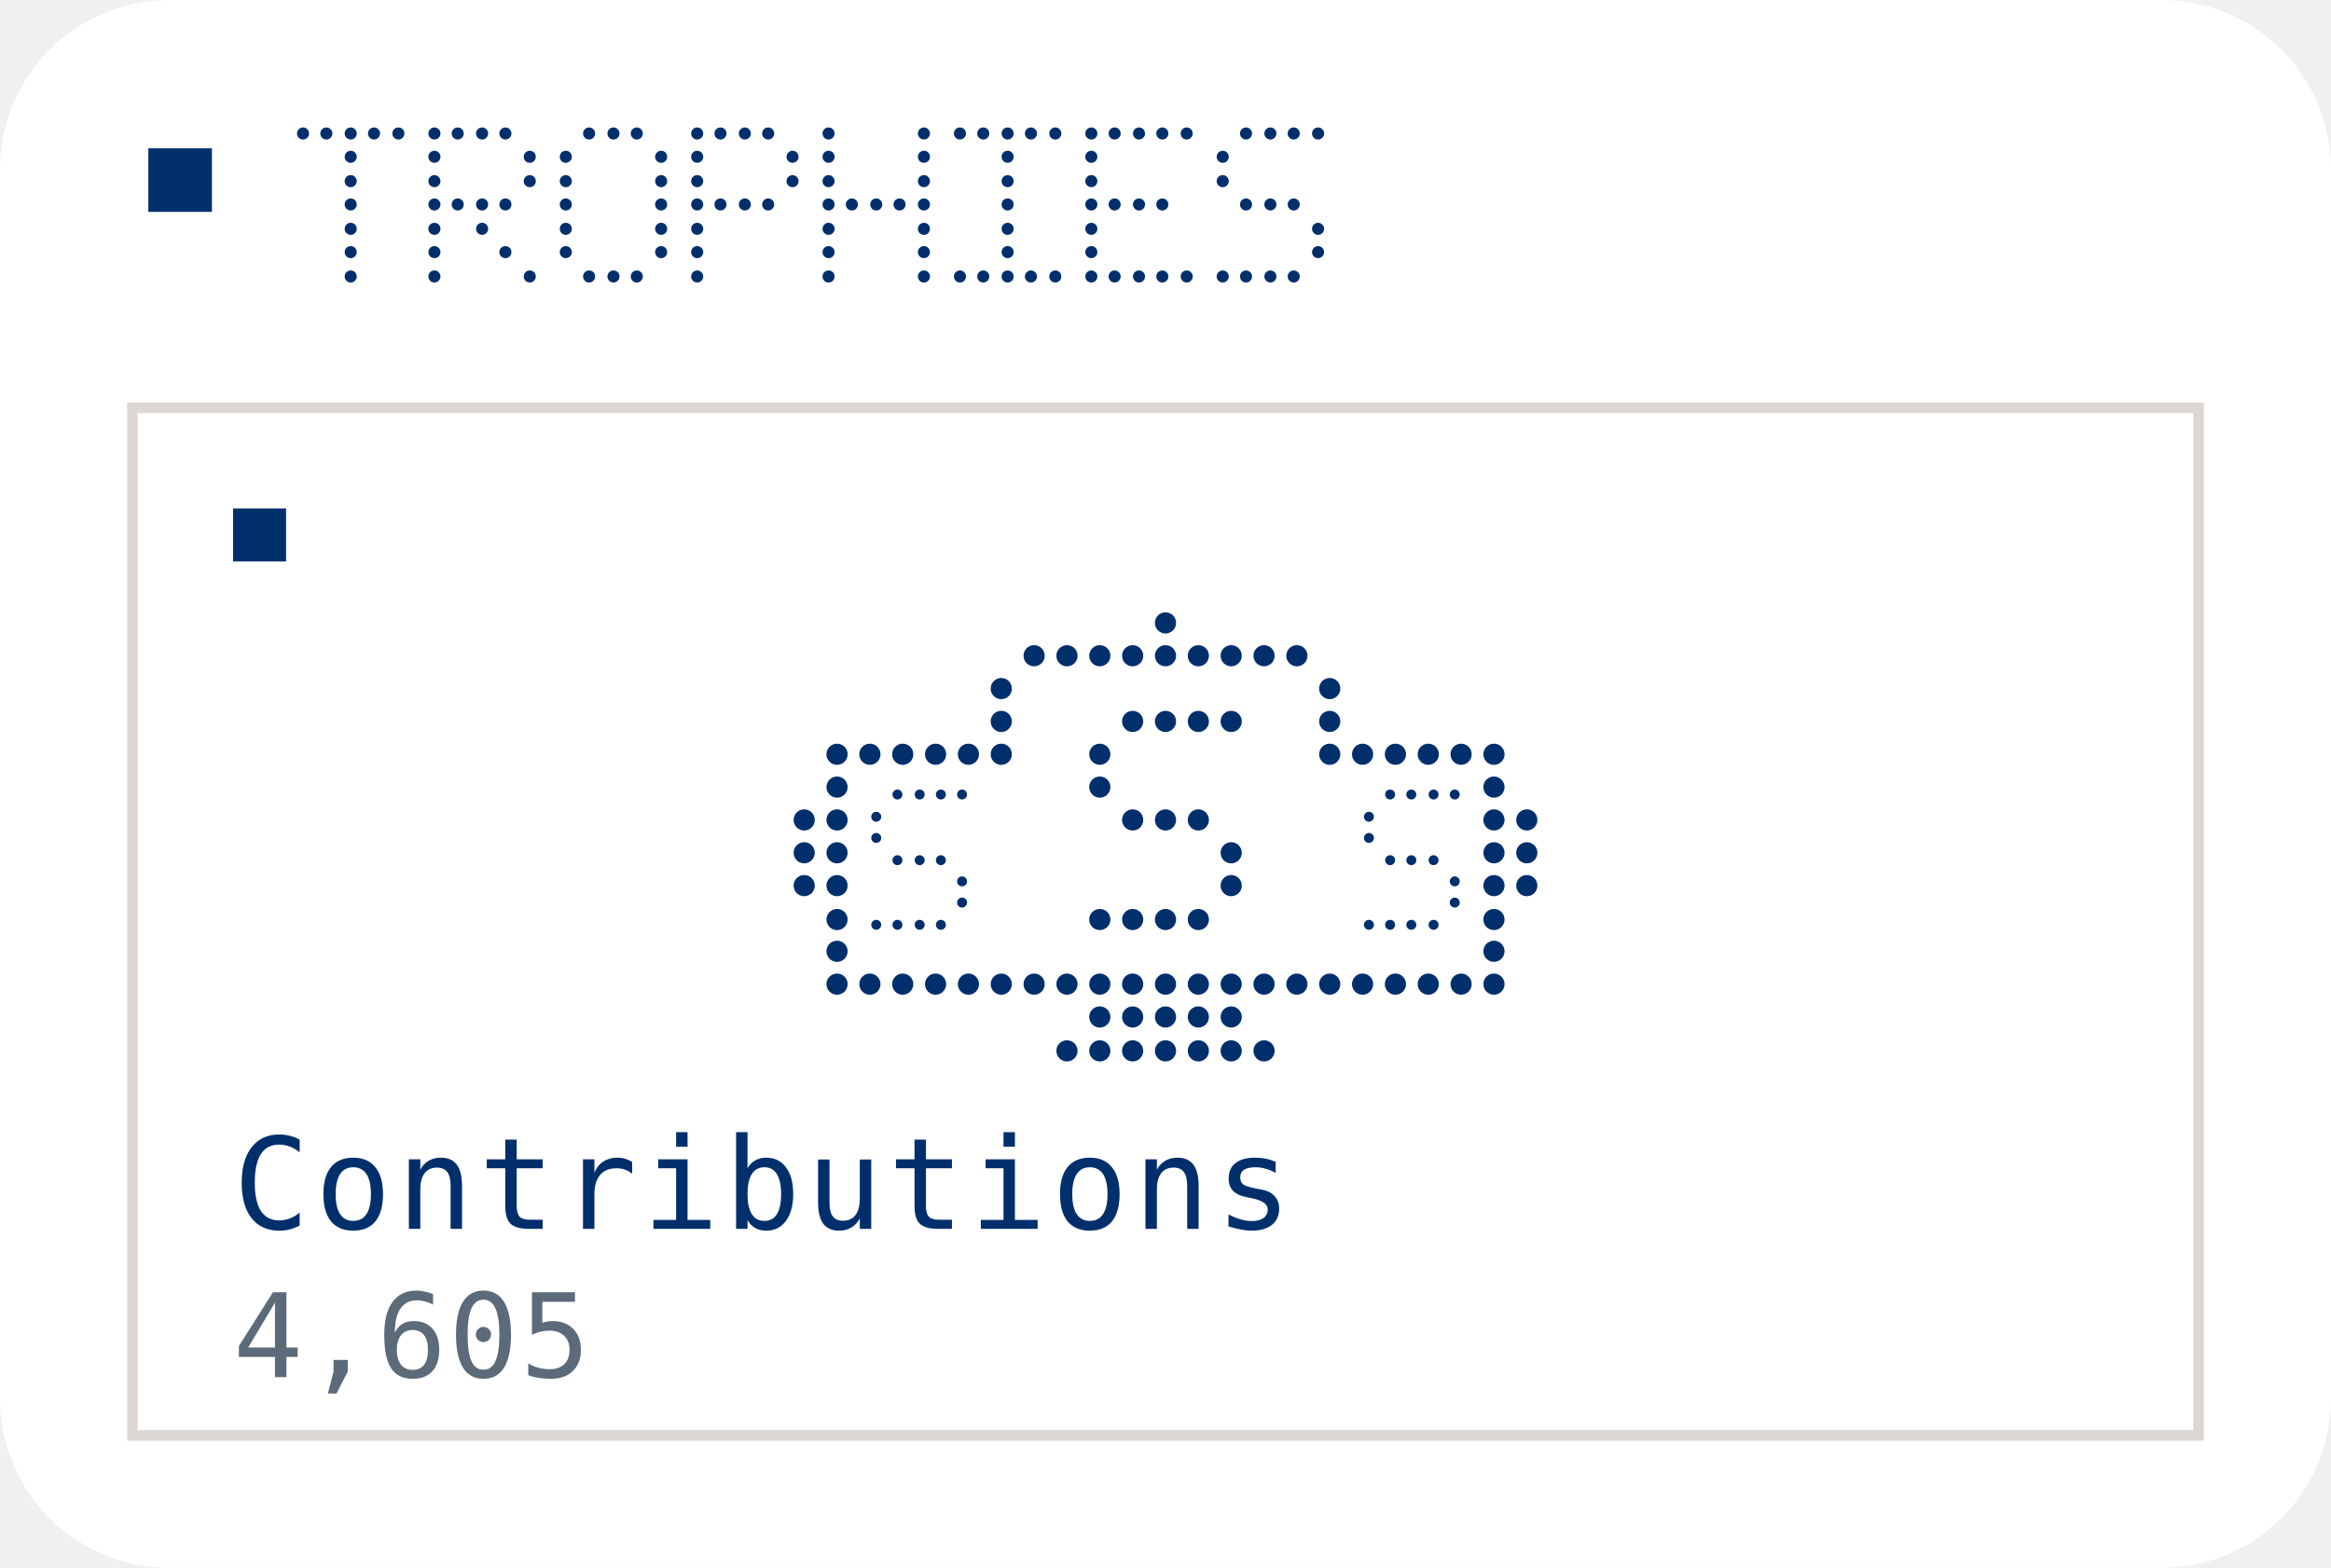
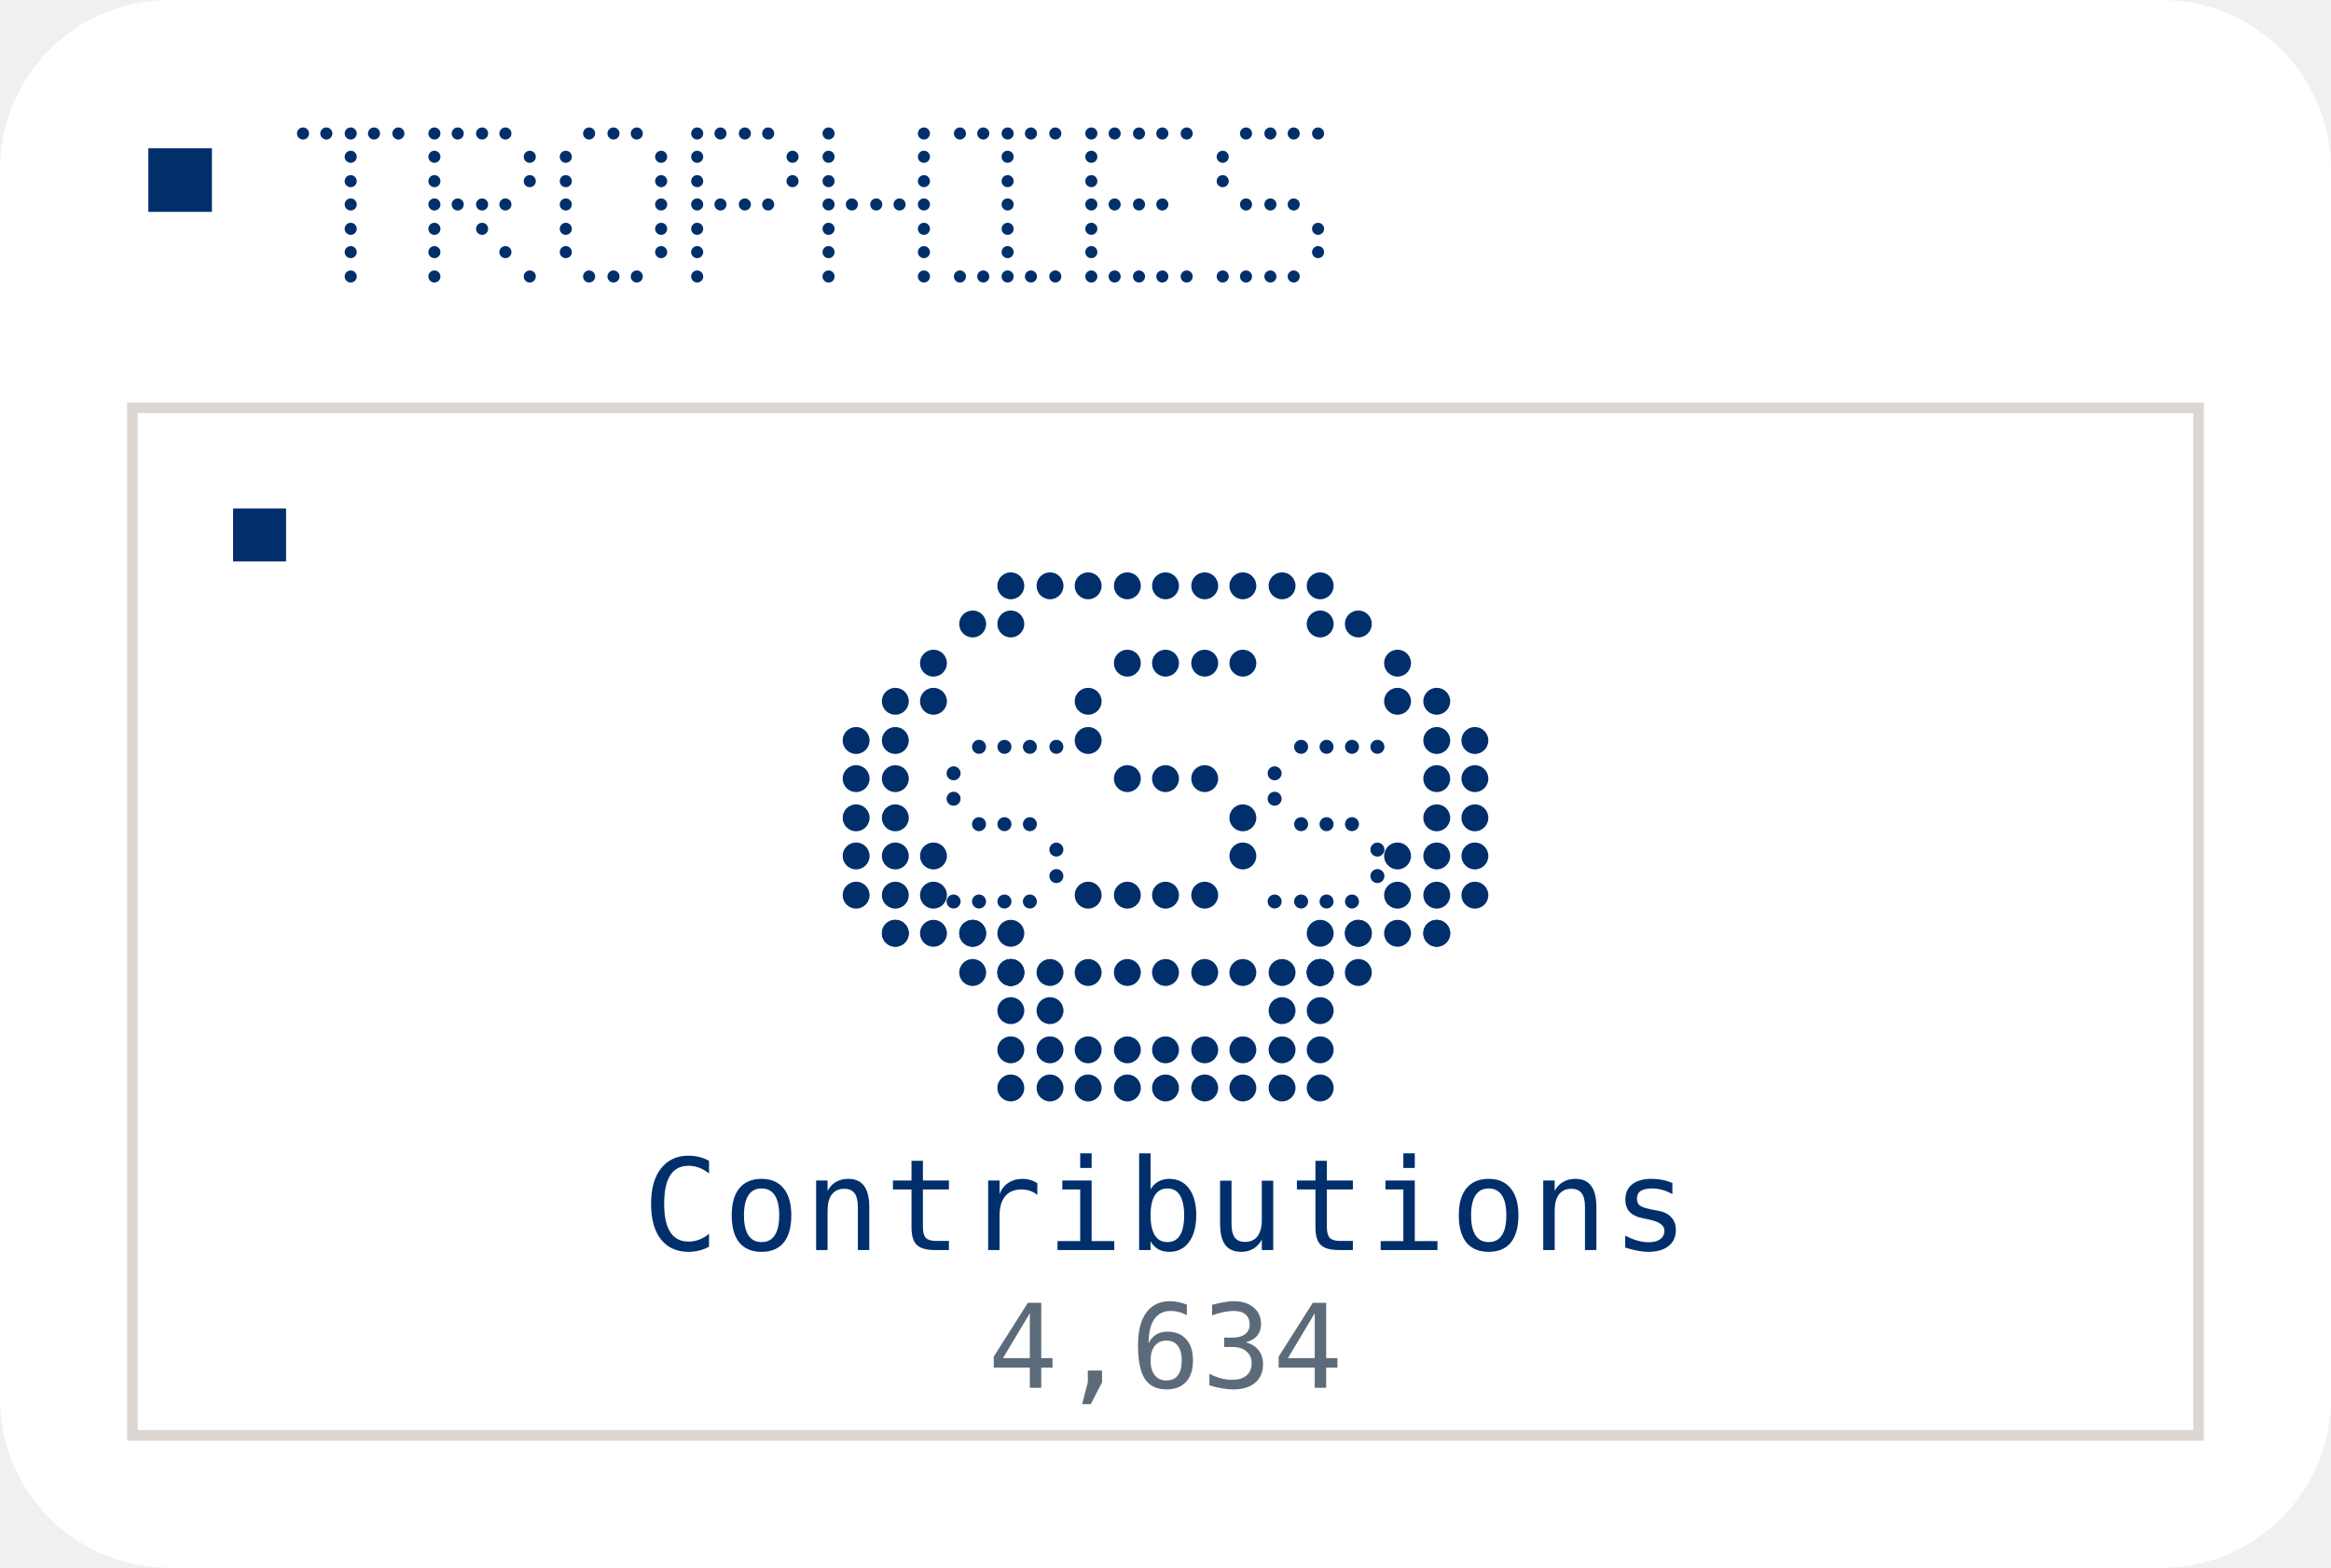
<svg xmlns="http://www.w3.org/2000/svg" width="220" height="148" viewBox="0 0 220 148" role="img">
  <rect width="220" height="148" rx="16" fill="#FFFFFF" />
  <rect x="14" y="14" width="6" height="6" fill="#002F6C" />
  <circle cx="28.6" cy="12.6" r="0.57" fill="#002F6C" />
  <circle cx="30.8" cy="12.6" r="0.57" fill="#002F6C" />
  <circle cx="33.1" cy="12.6" r="0.57" fill="#002F6C" />
  <circle cx="35.3" cy="12.6" r="0.57" fill="#002F6C" />
  <circle cx="37.6" cy="12.6" r="0.57" fill="#002F6C" />
  <circle cx="33.1" cy="14.8" r="0.57" fill="#002F6C" />
  <circle cx="33.1" cy="17.1" r="0.57" fill="#002F6C" />
  <circle cx="33.1" cy="19.3" r="0.57" fill="#002F6C" />
  <circle cx="33.1" cy="21.6" r="0.57" fill="#002F6C" />
  <circle cx="33.1" cy="23.8" r="0.57" fill="#002F6C" />
  <circle cx="33.1" cy="26.1" r="0.57" fill="#002F6C" />
  <circle cx="41.0" cy="12.6" r="0.57" fill="#002F6C" />
  <circle cx="43.2" cy="12.6" r="0.57" fill="#002F6C" />
  <circle cx="45.5" cy="12.6" r="0.57" fill="#002F6C" />
  <circle cx="47.7" cy="12.6" r="0.57" fill="#002F6C" />
  <circle cx="41.0" cy="14.8" r="0.57" fill="#002F6C" />
  <circle cx="50.0" cy="14.8" r="0.57" fill="#002F6C" />
  <circle cx="41.0" cy="17.1" r="0.57" fill="#002F6C" />
  <circle cx="50.0" cy="17.1" r="0.57" fill="#002F6C" />
  <circle cx="41.0" cy="19.3" r="0.57" fill="#002F6C" />
  <circle cx="43.2" cy="19.3" r="0.57" fill="#002F6C" />
  <circle cx="45.5" cy="19.3" r="0.57" fill="#002F6C" />
  <circle cx="47.7" cy="19.3" r="0.57" fill="#002F6C" />
  <circle cx="41.0" cy="21.6" r="0.57" fill="#002F6C" />
  <circle cx="45.5" cy="21.6" r="0.57" fill="#002F6C" />
  <circle cx="41.0" cy="23.8" r="0.57" fill="#002F6C" />
  <circle cx="47.7" cy="23.8" r="0.57" fill="#002F6C" />
  <circle cx="41.0" cy="26.1" r="0.57" fill="#002F6C" />
  <circle cx="50.0" cy="26.1" r="0.57" fill="#002F6C" />
  <circle cx="55.6" cy="12.6" r="0.57" fill="#002F6C" />
  <circle cx="57.9" cy="12.6" r="0.57" fill="#002F6C" />
  <circle cx="60.1" cy="12.6" r="0.57" fill="#002F6C" />
  <circle cx="53.4" cy="14.8" r="0.57" fill="#002F6C" />
  <circle cx="62.4" cy="14.8" r="0.57" fill="#002F6C" />
  <circle cx="53.4" cy="17.1" r="0.57" fill="#002F6C" />
  <circle cx="62.4" cy="17.1" r="0.57" fill="#002F6C" />
  <circle cx="53.4" cy="19.3" r="0.57" fill="#002F6C" />
  <circle cx="62.4" cy="19.3" r="0.57" fill="#002F6C" />
  <circle cx="53.4" cy="21.6" r="0.57" fill="#002F6C" />
  <circle cx="62.4" cy="21.6" r="0.57" fill="#002F6C" />
  <circle cx="53.4" cy="23.8" r="0.57" fill="#002F6C" />
  <circle cx="62.4" cy="23.8" r="0.57" fill="#002F6C" />
  <circle cx="55.6" cy="26.1" r="0.57" fill="#002F6C" />
  <circle cx="57.9" cy="26.1" r="0.57" fill="#002F6C" />
  <circle cx="60.1" cy="26.1" r="0.57" fill="#002F6C" />
  <circle cx="65.8" cy="12.6" r="0.57" fill="#002F6C" />
  <circle cx="68.0" cy="12.6" r="0.57" fill="#002F6C" />
  <circle cx="70.3" cy="12.6" r="0.57" fill="#002F6C" />
  <circle cx="72.5" cy="12.6" r="0.57" fill="#002F6C" />
  <circle cx="65.8" cy="14.8" r="0.57" fill="#002F6C" />
  <circle cx="74.8" cy="14.8" r="0.57" fill="#002F6C" />
  <circle cx="65.8" cy="17.1" r="0.57" fill="#002F6C" />
  <circle cx="74.8" cy="17.1" r="0.57" fill="#002F6C" />
  <circle cx="65.8" cy="19.3" r="0.57" fill="#002F6C" />
  <circle cx="68.0" cy="19.3" r="0.57" fill="#002F6C" />
  <circle cx="70.3" cy="19.3" r="0.57" fill="#002F6C" />
  <circle cx="72.5" cy="19.3" r="0.57" fill="#002F6C" />
  <circle cx="65.8" cy="21.6" r="0.57" fill="#002F6C" />
  <circle cx="65.8" cy="23.8" r="0.57" fill="#002F6C" />
  <circle cx="65.8" cy="26.1" r="0.57" fill="#002F6C" />
  <circle cx="78.2" cy="12.6" r="0.57" fill="#002F6C" />
  <circle cx="87.2" cy="12.6" r="0.57" fill="#002F6C" />
  <circle cx="78.2" cy="14.8" r="0.57" fill="#002F6C" />
  <circle cx="87.2" cy="14.8" r="0.57" fill="#002F6C" />
  <circle cx="78.2" cy="17.1" r="0.57" fill="#002F6C" />
  <circle cx="87.2" cy="17.1" r="0.57" fill="#002F6C" />
  <circle cx="78.2" cy="19.3" r="0.57" fill="#002F6C" />
  <circle cx="80.4" cy="19.3" r="0.57" fill="#002F6C" />
  <circle cx="82.7" cy="19.3" r="0.57" fill="#002F6C" />
  <circle cx="84.9" cy="19.3" r="0.57" fill="#002F6C" />
  <circle cx="87.2" cy="19.3" r="0.57" fill="#002F6C" />
  <circle cx="78.2" cy="21.6" r="0.57" fill="#002F6C" />
  <circle cx="87.2" cy="21.6" r="0.57" fill="#002F6C" />
  <circle cx="78.2" cy="23.8" r="0.57" fill="#002F6C" />
  <circle cx="87.2" cy="23.8" r="0.57" fill="#002F6C" />
  <circle cx="78.2" cy="26.1" r="0.57" fill="#002F6C" />
  <circle cx="87.2" cy="26.1" r="0.57" fill="#002F6C" />
  <circle cx="90.6" cy="12.6" r="0.57" fill="#002F6C" />
  <circle cx="92.8" cy="12.6" r="0.57" fill="#002F6C" />
  <circle cx="95.1" cy="12.6" r="0.57" fill="#002F6C" />
  <circle cx="97.3" cy="12.6" r="0.57" fill="#002F6C" />
  <circle cx="99.6" cy="12.6" r="0.57" fill="#002F6C" />
  <circle cx="95.1" cy="14.8" r="0.57" fill="#002F6C" />
  <circle cx="95.1" cy="17.1" r="0.57" fill="#002F6C" />
  <circle cx="95.1" cy="19.3" r="0.57" fill="#002F6C" />
  <circle cx="95.1" cy="21.6" r="0.57" fill="#002F6C" />
  <circle cx="95.1" cy="23.8" r="0.57" fill="#002F6C" />
  <circle cx="90.6" cy="26.1" r="0.57" fill="#002F6C" />
  <circle cx="92.8" cy="26.1" r="0.57" fill="#002F6C" />
  <circle cx="95.1" cy="26.1" r="0.57" fill="#002F6C" />
  <circle cx="97.3" cy="26.1" r="0.57" fill="#002F6C" />
  <circle cx="99.6" cy="26.1" r="0.57" fill="#002F6C" />
  <circle cx="103.0" cy="12.6" r="0.57" fill="#002F6C" />
  <circle cx="105.2" cy="12.6" r="0.57" fill="#002F6C" />
  <circle cx="107.5" cy="12.6" r="0.57" fill="#002F6C" />
  <circle cx="109.7" cy="12.6" r="0.57" fill="#002F6C" />
  <circle cx="112.0" cy="12.6" r="0.57" fill="#002F6C" />
  <circle cx="103.0" cy="14.8" r="0.57" fill="#002F6C" />
  <circle cx="103.0" cy="17.1" r="0.57" fill="#002F6C" />
  <circle cx="103.0" cy="19.3" r="0.57" fill="#002F6C" />
  <circle cx="105.2" cy="19.3" r="0.57" fill="#002F6C" />
  <circle cx="107.5" cy="19.3" r="0.57" fill="#002F6C" />
  <circle cx="109.7" cy="19.3" r="0.57" fill="#002F6C" />
  <circle cx="103.0" cy="21.6" r="0.57" fill="#002F6C" />
  <circle cx="103.0" cy="23.8" r="0.57" fill="#002F6C" />
  <circle cx="103.0" cy="26.1" r="0.57" fill="#002F6C" />
  <circle cx="105.2" cy="26.1" r="0.57" fill="#002F6C" />
  <circle cx="107.5" cy="26.1" r="0.57" fill="#002F6C" />
  <circle cx="109.7" cy="26.1" r="0.57" fill="#002F6C" />
  <circle cx="112.0" cy="26.1" r="0.57" fill="#002F6C" />
  <circle cx="117.6" cy="12.6" r="0.57" fill="#002F6C" />
  <circle cx="119.9" cy="12.6" r="0.57" fill="#002F6C" />
  <circle cx="122.1" cy="12.6" r="0.57" fill="#002F6C" />
  <circle cx="124.4" cy="12.6" r="0.57" fill="#002F6C" />
  <circle cx="115.4" cy="14.8" r="0.57" fill="#002F6C" />
  <circle cx="115.4" cy="17.1" r="0.57" fill="#002F6C" />
  <circle cx="117.6" cy="19.3" r="0.57" fill="#002F6C" />
  <circle cx="119.9" cy="19.3" r="0.57" fill="#002F6C" />
  <circle cx="122.1" cy="19.3" r="0.57" fill="#002F6C" />
  <circle cx="124.4" cy="21.6" r="0.57" fill="#002F6C" />
  <circle cx="124.4" cy="23.8" r="0.57" fill="#002F6C" />
  <circle cx="115.4" cy="26.1" r="0.57" fill="#002F6C" />
  <circle cx="117.6" cy="26.1" r="0.57" fill="#002F6C" />
  <circle cx="119.9" cy="26.1" r="0.57" fill="#002F6C" />
  <circle cx="122.1" cy="26.1" r="0.57" fill="#002F6C" />
  <rect x="12.5" y="38.5" width="195.0" height="97.0" fill="none" stroke="#DCD7D2" />
  <rect x="22.0" y="48.0" width="5" height="5" fill="#002F6C" />
-   <circle cx="110.0" cy="58.8" r="1.00" fill="#002F6C" />
-   <circle cx="97.6" cy="61.9" r="1.00" fill="#002F6C" />
-   <circle cx="100.7" cy="61.9" r="1.00" fill="#002F6C" />
-   <circle cx="103.8" cy="61.9" r="1.00" fill="#002F6C" />
-   <circle cx="106.9" cy="61.9" r="1.00" fill="#002F6C" />
-   <circle cx="110.0" cy="61.9" r="1.00" fill="#002F6C" />
-   <circle cx="113.1" cy="61.9" r="1.00" fill="#002F6C" />
-   <circle cx="116.2" cy="61.9" r="1.00" fill="#002F6C" />
-   <circle cx="119.3" cy="61.9" r="1.00" fill="#002F6C" />
-   <circle cx="122.4" cy="61.9" r="1.00" fill="#002F6C" />
-   <circle cx="94.5" cy="65.0" r="1.00" fill="#002F6C" />
-   <circle cx="125.5" cy="65.0" r="1.00" fill="#002F6C" />
-   <circle cx="94.5" cy="68.1" r="1.00" fill="#002F6C" />
-   <circle cx="125.5" cy="68.1" r="1.00" fill="#002F6C" />
-   <circle cx="94.5" cy="71.2" r="1.00" fill="#002F6C" />
-   <circle cx="125.5" cy="71.2" r="1.00" fill="#002F6C" />
-   <circle cx="82.1" cy="71.2" r="1.00" fill="#002F6C" />
-   <circle cx="85.2" cy="71.2" r="1.00" fill="#002F6C" />
-   <circle cx="88.3" cy="71.2" r="1.00" fill="#002F6C" />
-   <circle cx="91.4" cy="71.2" r="1.00" fill="#002F6C" />
-   <circle cx="79.0" cy="71.2" r="1.00" fill="#002F6C" />
-   <circle cx="128.6" cy="71.2" r="1.00" fill="#002F6C" />
-   <circle cx="131.7" cy="71.2" r="1.00" fill="#002F6C" />
-   <circle cx="134.8" cy="71.2" r="1.00" fill="#002F6C" />
-   <circle cx="137.9" cy="71.2" r="1.00" fill="#002F6C" />
-   <circle cx="141.0" cy="71.2" r="1.00" fill="#002F6C" />
-   <circle cx="79.0" cy="74.3" r="1.00" fill="#002F6C" />
-   <circle cx="141.0" cy="74.3" r="1.00" fill="#002F6C" />
-   <circle cx="79.0" cy="77.4" r="1.00" fill="#002F6C" />
-   <circle cx="141.0" cy="77.4" r="1.00" fill="#002F6C" />
-   <circle cx="79.0" cy="80.5" r="1.00" fill="#002F6C" />
-   <circle cx="141.0" cy="80.5" r="1.00" fill="#002F6C" />
-   <circle cx="79.0" cy="83.6" r="1.00" fill="#002F6C" />
-   <circle cx="141.0" cy="83.6" r="1.00" fill="#002F6C" />
-   <circle cx="79.0" cy="86.8" r="1.00" fill="#002F6C" />
-   <circle cx="141.0" cy="86.8" r="1.00" fill="#002F6C" />
-   <circle cx="79.0" cy="89.8" r="1.00" fill="#002F6C" />
-   <circle cx="141.0" cy="89.8" r="1.00" fill="#002F6C" />
-   <circle cx="75.9" cy="77.4" r="1.00" fill="#002F6C" />
-   <circle cx="75.9" cy="80.5" r="1.00" fill="#002F6C" />
-   <circle cx="75.9" cy="83.6" r="1.00" fill="#002F6C" />
-   <circle cx="144.1" cy="77.4" r="1.00" fill="#002F6C" />
-   <circle cx="144.1" cy="80.5" r="1.00" fill="#002F6C" />
-   <circle cx="144.1" cy="83.6" r="1.00" fill="#002F6C" />
-   <circle cx="79.0" cy="92.9" r="1.00" fill="#002F6C" />
-   <circle cx="82.1" cy="92.9" r="1.00" fill="#002F6C" />
-   <circle cx="85.2" cy="92.9" r="1.00" fill="#002F6C" />
-   <circle cx="88.3" cy="92.9" r="1.00" fill="#002F6C" />
-   <circle cx="91.4" cy="92.9" r="1.00" fill="#002F6C" />
-   <circle cx="94.5" cy="92.9" r="1.00" fill="#002F6C" />
-   <circle cx="97.6" cy="92.9" r="1.00" fill="#002F6C" />
-   <circle cx="100.7" cy="92.9" r="1.00" fill="#002F6C" />
-   <circle cx="103.8" cy="92.9" r="1.00" fill="#002F6C" />
-   <circle cx="106.9" cy="92.9" r="1.00" fill="#002F6C" />
-   <circle cx="110.0" cy="92.9" r="1.00" fill="#002F6C" />
-   <circle cx="113.1" cy="92.9" r="1.00" fill="#002F6C" />
-   <circle cx="116.2" cy="92.9" r="1.00" fill="#002F6C" />
-   <circle cx="119.3" cy="92.9" r="1.00" fill="#002F6C" />
-   <circle cx="122.4" cy="92.9" r="1.00" fill="#002F6C" />
-   <circle cx="125.5" cy="92.9" r="1.00" fill="#002F6C" />
-   <circle cx="128.6" cy="92.9" r="1.00" fill="#002F6C" />
-   <circle cx="131.7" cy="92.9" r="1.00" fill="#002F6C" />
-   <circle cx="134.8" cy="92.9" r="1.00" fill="#002F6C" />
-   <circle cx="137.9" cy="92.9" r="1.00" fill="#002F6C" />
-   <circle cx="141.0" cy="92.9" r="1.00" fill="#002F6C" />
-   <circle cx="103.8" cy="96.0" r="1.00" fill="#002F6C" />
-   <circle cx="106.9" cy="96.0" r="1.00" fill="#002F6C" />
-   <circle cx="110.0" cy="96.0" r="1.00" fill="#002F6C" />
-   <circle cx="113.1" cy="96.0" r="1.00" fill="#002F6C" />
-   <circle cx="116.2" cy="96.0" r="1.00" fill="#002F6C" />
-   <circle cx="100.7" cy="99.2" r="1.00" fill="#002F6C" />
-   <circle cx="103.8" cy="99.2" r="1.00" fill="#002F6C" />
-   <circle cx="106.9" cy="99.2" r="1.00" fill="#002F6C" />
-   <circle cx="110.0" cy="99.2" r="1.00" fill="#002F6C" />
-   <circle cx="113.1" cy="99.2" r="1.00" fill="#002F6C" />
-   <circle cx="116.2" cy="99.2" r="1.00" fill="#002F6C" />
-   <circle cx="119.3" cy="99.2" r="1.00" fill="#002F6C" />
-   <circle cx="106.9" cy="68.1" r="1.00" fill="#002F6C" />
-   <circle cx="110.0" cy="68.1" r="1.00" fill="#002F6C" />
-   <circle cx="113.1" cy="68.1" r="1.00" fill="#002F6C" />
-   <circle cx="116.2" cy="68.1" r="1.00" fill="#002F6C" />
-   <circle cx="103.8" cy="71.2" r="1.00" fill="#002F6C" />
-   <circle cx="103.8" cy="74.3" r="1.00" fill="#002F6C" />
-   <circle cx="106.9" cy="77.4" r="1.00" fill="#002F6C" />
-   <circle cx="110.0" cy="77.4" r="1.00" fill="#002F6C" />
-   <circle cx="113.1" cy="77.4" r="1.00" fill="#002F6C" />
-   <circle cx="116.2" cy="80.5" r="1.00" fill="#002F6C" />
-   <circle cx="116.2" cy="83.6" r="1.00" fill="#002F6C" />
-   <circle cx="103.8" cy="86.8" r="1.00" fill="#002F6C" />
-   <circle cx="106.9" cy="86.8" r="1.00" fill="#002F6C" />
-   <circle cx="110.0" cy="86.8" r="1.00" fill="#002F6C" />
-   <circle cx="113.1" cy="86.8" r="1.00" fill="#002F6C" />
-   <circle cx="84.7" cy="75.0" r="0.47" fill="#002F6C" />
-   <circle cx="86.8" cy="75.0" r="0.47" fill="#002F6C" />
-   <circle cx="88.8" cy="75.0" r="0.47" fill="#002F6C" />
-   <circle cx="90.8" cy="75.0" r="0.47" fill="#002F6C" />
-   <circle cx="82.7" cy="77.1" r="0.47" fill="#002F6C" />
-   <circle cx="82.7" cy="79.1" r="0.47" fill="#002F6C" />
-   <circle cx="84.7" cy="81.2" r="0.47" fill="#002F6C" />
-   <circle cx="86.8" cy="81.2" r="0.47" fill="#002F6C" />
-   <circle cx="88.8" cy="81.2" r="0.47" fill="#002F6C" />
-   <circle cx="90.8" cy="83.2" r="0.47" fill="#002F6C" />
-   <circle cx="90.8" cy="85.2" r="0.47" fill="#002F6C" />
-   <circle cx="82.7" cy="87.3" r="0.47" fill="#002F6C" />
-   <circle cx="84.7" cy="87.3" r="0.47" fill="#002F6C" />
-   <circle cx="86.8" cy="87.3" r="0.47" fill="#002F6C" />
-   <circle cx="88.8" cy="87.3" r="0.47" fill="#002F6C" />
-   <circle cx="131.2" cy="75.0" r="0.47" fill="#002F6C" />
-   <circle cx="133.2" cy="75.0" r="0.47" fill="#002F6C" />
-   <circle cx="135.3" cy="75.0" r="0.47" fill="#002F6C" />
-   <circle cx="137.3" cy="75.0" r="0.47" fill="#002F6C" />
-   <circle cx="129.2" cy="77.1" r="0.47" fill="#002F6C" />
-   <circle cx="129.2" cy="79.1" r="0.47" fill="#002F6C" />
-   <circle cx="131.2" cy="81.2" r="0.47" fill="#002F6C" />
-   <circle cx="133.2" cy="81.2" r="0.47" fill="#002F6C" />
-   <circle cx="135.3" cy="81.2" r="0.47" fill="#002F6C" />
-   <circle cx="137.3" cy="83.2" r="0.47" fill="#002F6C" />
-   <circle cx="137.3" cy="85.2" r="0.47" fill="#002F6C" />
-   <circle cx="129.2" cy="87.3" r="0.47" fill="#002F6C" />
-   <circle cx="131.2" cy="87.3" r="0.47" fill="#002F6C" />
-   <circle cx="133.2" cy="87.3" r="0.47" fill="#002F6C" />
-   <circle cx="135.3" cy="87.3" r="0.47" fill="#002F6C" />
-   <text x="22" y="116" fill="#002F6C" text-anchor="start" font-family="ui-monospace, Geist Mono, monospace" font-size="12" letter-spacing="0.5" dominant-baseline="auto">Contributions</text>
-   <text x="22" y="130" fill="#5C6B7A" text-anchor="start" font-family="ui-monospace, Geist Mono, monospace" font-size="11" letter-spacing="0.15" dominant-baseline="auto">4,605</text>
+   <circle cx="95.4" cy="55.3" r="1.27" fill="#002F6C" />
+   <circle cx="99.1" cy="55.3" r="1.27" fill="#002F6C" />
+   <circle cx="102.7" cy="55.3" r="1.27" fill="#002F6C" />
+   <circle cx="106.4" cy="55.3" r="1.27" fill="#002F6C" />
+   <circle cx="110.0" cy="55.3" r="1.27" fill="#002F6C" />
+   <circle cx="113.7" cy="55.3" r="1.27" fill="#002F6C" />
+   <circle cx="117.3" cy="55.3" r="1.27" fill="#002F6C" />
+   <circle cx="121.0" cy="55.3" r="1.27" fill="#002F6C" />
+   <circle cx="124.6" cy="55.3" r="1.27" fill="#002F6C" />
+   <circle cx="128.2" cy="58.9" r="1.27" fill="#002F6C" />
+   <circle cx="91.8" cy="58.9" r="1.27" fill="#002F6C" />
+   <circle cx="95.4" cy="58.9" r="1.27" fill="#002F6C" />
+   <circle cx="124.6" cy="58.9" r="1.27" fill="#002F6C" />
+   <circle cx="88.1" cy="62.6" r="1.27" fill="#002F6C" />
+   <circle cx="131.9" cy="62.6" r="1.27" fill="#002F6C" />
+   <circle cx="84.5" cy="66.2" r="1.27" fill="#002F6C" />
+   <circle cx="88.1" cy="66.2" r="1.27" fill="#002F6C" />
+   <circle cx="131.9" cy="66.2" r="1.27" fill="#002F6C" />
+   <circle cx="135.6" cy="66.2" r="1.27" fill="#002F6C" />
+   <circle cx="84.5" cy="69.9" r="1.27" fill="#002F6C" />
+   <circle cx="135.6" cy="69.9" r="1.27" fill="#002F6C" />
+   <circle cx="84.5" cy="73.5" r="1.27" fill="#002F6C" />
+   <circle cx="135.6" cy="73.5" r="1.27" fill="#002F6C" />
+   <circle cx="84.5" cy="77.2" r="1.27" fill="#002F6C" />
+   <circle cx="135.6" cy="77.2" r="1.27" fill="#002F6C" />
+   <circle cx="84.5" cy="80.8" r="1.27" fill="#002F6C" />
+   <circle cx="88.1" cy="80.8" r="1.27" fill="#002F6C" />
+   <circle cx="131.9" cy="80.8" r="1.27" fill="#002F6C" />
+   <circle cx="135.6" cy="80.8" r="1.27" fill="#002F6C" />
+   <circle cx="88.1" cy="84.5" r="1.27" fill="#002F6C" />
+   <circle cx="131.9" cy="84.5" r="1.27" fill="#002F6C" />
+   <circle cx="128.2" cy="88.1" r="1.27" fill="#002F6C" />
+   <circle cx="91.8" cy="88.1" r="1.27" fill="#002F6C" />
+   <circle cx="95.4" cy="88.1" r="1.27" fill="#002F6C" />
+   <circle cx="124.6" cy="88.1" r="1.27" fill="#002F6C" />
+   <circle cx="95.4" cy="91.8" r="1.27" fill="#002F6C" />
+   <circle cx="99.1" cy="91.8" r="1.27" fill="#002F6C" />
+   <circle cx="102.7" cy="91.8" r="1.27" fill="#002F6C" />
+   <circle cx="106.4" cy="91.8" r="1.27" fill="#002F6C" />
+   <circle cx="110.0" cy="91.8" r="1.27" fill="#002F6C" />
+   <circle cx="113.7" cy="91.8" r="1.27" fill="#002F6C" />
+   <circle cx="117.3" cy="91.8" r="1.27" fill="#002F6C" />
+   <circle cx="121.0" cy="91.8" r="1.27" fill="#002F6C" />
+   <circle cx="124.6" cy="91.8" r="1.27" fill="#002F6C" />
+   <circle cx="80.8" cy="69.9" r="1.27" fill="#002F6C" />
+   <circle cx="139.2" cy="69.9" r="1.27" fill="#002F6C" />
+   <circle cx="80.8" cy="73.5" r="1.27" fill="#002F6C" />
+   <circle cx="139.2" cy="73.5" r="1.27" fill="#002F6C" />
+   <circle cx="80.8" cy="77.2" r="1.27" fill="#002F6C" />
+   <circle cx="139.2" cy="77.2" r="1.27" fill="#002F6C" />
+   <circle cx="80.8" cy="80.8" r="1.27" fill="#002F6C" />
+   <circle cx="139.2" cy="80.8" r="1.27" fill="#002F6C" />
+   <circle cx="80.8" cy="84.5" r="1.27" fill="#002F6C" />
+   <circle cx="139.2" cy="84.5" r="1.27" fill="#002F6C" />
+   <circle cx="84.5" cy="84.5" r="1.27" fill="#002F6C" />
+   <circle cx="84.5" cy="88.1" r="1.27" fill="#002F6C" />
+   <circle cx="84.5" cy="88.1" r="1.27" fill="#002F6C" />
+   <circle cx="88.1" cy="88.1" r="1.27" fill="#002F6C" />
+   <circle cx="91.8" cy="88.1" r="1.27" fill="#002F6C" />
+   <circle cx="91.8" cy="91.8" r="1.27" fill="#002F6C" />
+   <circle cx="95.4" cy="91.8" r="1.27" fill="#002F6C" />
+   <circle cx="95.4" cy="91.8" r="1.27" fill="#002F6C" />
+   <circle cx="95.4" cy="95.4" r="1.27" fill="#002F6C" />
+   <circle cx="99.1" cy="95.4" r="1.27" fill="#002F6C" />
+   <circle cx="135.6" cy="84.5" r="1.27" fill="#002F6C" />
+   <circle cx="135.6" cy="88.1" r="1.27" fill="#002F6C" />
+   <circle cx="128.2" cy="88.1" r="1.27" fill="#002F6C" />
+   <circle cx="131.9" cy="88.1" r="1.27" fill="#002F6C" />
+   <circle cx="135.6" cy="88.1" r="1.27" fill="#002F6C" />
+   <circle cx="124.6" cy="91.8" r="1.27" fill="#002F6C" />
+   <circle cx="128.2" cy="91.8" r="1.27" fill="#002F6C" />
+   <circle cx="124.6" cy="91.8" r="1.27" fill="#002F6C" />
+   <circle cx="124.6" cy="95.4" r="1.27" fill="#002F6C" />
+   <circle cx="121.0" cy="95.4" r="1.27" fill="#002F6C" />
+   <circle cx="95.4" cy="99.1" r="1.27" fill="#002F6C" />
+   <circle cx="95.4" cy="102.7" r="1.27" fill="#002F6C" />
+   <circle cx="99.1" cy="99.1" r="1.27" fill="#002F6C" />
+   <circle cx="99.1" cy="102.7" r="1.27" fill="#002F6C" />
+   <circle cx="102.7" cy="99.1" r="1.27" fill="#002F6C" />
+   <circle cx="102.7" cy="102.7" r="1.27" fill="#002F6C" />
+   <circle cx="106.4" cy="99.1" r="1.27" fill="#002F6C" />
+   <circle cx="106.4" cy="102.7" r="1.27" fill="#002F6C" />
+   <circle cx="110.0" cy="99.1" r="1.27" fill="#002F6C" />
+   <circle cx="110.0" cy="102.7" r="1.27" fill="#002F6C" />
+   <circle cx="113.7" cy="99.1" r="1.27" fill="#002F6C" />
+   <circle cx="113.7" cy="102.7" r="1.27" fill="#002F6C" />
+   <circle cx="117.3" cy="99.1" r="1.27" fill="#002F6C" />
+   <circle cx="117.3" cy="102.7" r="1.27" fill="#002F6C" />
+   <circle cx="121.0" cy="99.1" r="1.27" fill="#002F6C" />
+   <circle cx="121.0" cy="102.7" r="1.27" fill="#002F6C" />
+   <circle cx="124.6" cy="99.1" r="1.27" fill="#002F6C" />
+   <circle cx="124.6" cy="102.7" r="1.27" fill="#002F6C" />
+   <circle cx="92.4" cy="70.5" r="0.66" fill="#002F6C" />
+   <circle cx="94.8" cy="70.5" r="0.66" fill="#002F6C" />
+   <circle cx="97.2" cy="70.5" r="0.66" fill="#002F6C" />
+   <circle cx="99.7" cy="70.5" r="0.66" fill="#002F6C" />
+   <circle cx="90.0" cy="73.0" r="0.66" fill="#002F6C" />
+   <circle cx="90.0" cy="75.4" r="0.66" fill="#002F6C" />
+   <circle cx="92.4" cy="77.8" r="0.66" fill="#002F6C" />
+   <circle cx="94.8" cy="77.8" r="0.66" fill="#002F6C" />
+   <circle cx="97.2" cy="77.8" r="0.66" fill="#002F6C" />
+   <circle cx="99.7" cy="80.2" r="0.66" fill="#002F6C" />
+   <circle cx="99.7" cy="82.7" r="0.66" fill="#002F6C" />
+   <circle cx="90.0" cy="85.1" r="0.66" fill="#002F6C" />
+   <circle cx="92.4" cy="85.1" r="0.66" fill="#002F6C" />
+   <circle cx="94.8" cy="85.1" r="0.66" fill="#002F6C" />
+   <circle cx="97.2" cy="85.1" r="0.66" fill="#002F6C" />
+   <circle cx="106.4" cy="62.6" r="1.27" fill="#002F6C" />
+   <circle cx="110.0" cy="62.6" r="1.27" fill="#002F6C" />
+   <circle cx="113.7" cy="62.6" r="1.27" fill="#002F6C" />
+   <circle cx="117.3" cy="62.6" r="1.27" fill="#002F6C" />
+   <circle cx="102.7" cy="66.2" r="1.27" fill="#002F6C" />
+   <circle cx="102.7" cy="69.9" r="1.27" fill="#002F6C" />
+   <circle cx="106.4" cy="73.5" r="1.27" fill="#002F6C" />
+   <circle cx="110.0" cy="73.5" r="1.27" fill="#002F6C" />
+   <circle cx="113.7" cy="73.5" r="1.27" fill="#002F6C" />
+   <circle cx="117.3" cy="77.2" r="1.27" fill="#002F6C" />
+   <circle cx="117.3" cy="80.8" r="1.27" fill="#002F6C" />
+   <circle cx="102.7" cy="84.5" r="1.27" fill="#002F6C" />
+   <circle cx="106.4" cy="84.5" r="1.27" fill="#002F6C" />
+   <circle cx="110.0" cy="84.5" r="1.27" fill="#002F6C" />
+   <circle cx="113.7" cy="84.5" r="1.27" fill="#002F6C" />
+   <circle cx="122.8" cy="70.5" r="0.66" fill="#002F6C" />
+   <circle cx="125.2" cy="70.5" r="0.66" fill="#002F6C" />
+   <circle cx="127.6" cy="70.5" r="0.66" fill="#002F6C" />
+   <circle cx="130.0" cy="70.5" r="0.66" fill="#002F6C" />
+   <circle cx="120.3" cy="73.0" r="0.66" fill="#002F6C" />
+   <circle cx="120.3" cy="75.4" r="0.66" fill="#002F6C" />
+   <circle cx="122.8" cy="77.8" r="0.66" fill="#002F6C" />
+   <circle cx="125.2" cy="77.8" r="0.66" fill="#002F6C" />
+   <circle cx="127.6" cy="77.8" r="0.66" fill="#002F6C" />
+   <circle cx="130.0" cy="80.2" r="0.66" fill="#002F6C" />
+   <circle cx="130.0" cy="82.7" r="0.66" fill="#002F6C" />
+   <circle cx="120.3" cy="85.1" r="0.66" fill="#002F6C" />
+   <circle cx="122.8" cy="85.1" r="0.66" fill="#002F6C" />
+   <circle cx="125.2" cy="85.1" r="0.66" fill="#002F6C" />
+   <circle cx="127.6" cy="85.1" r="0.66" fill="#002F6C" />
+   <text x="110.0" y="118" fill="#002F6C" text-anchor="middle" font-family="ui-monospace, Geist Mono, monospace" font-size="12" letter-spacing="0.4" dominant-baseline="auto">Contributions</text>
+   <text x="110.0" y="131" fill="#5C6B7A" text-anchor="middle" font-family="ui-monospace, Geist Mono, monospace" font-size="11" letter-spacing="0.1" dominant-baseline="auto">4,634</text>
</svg>
